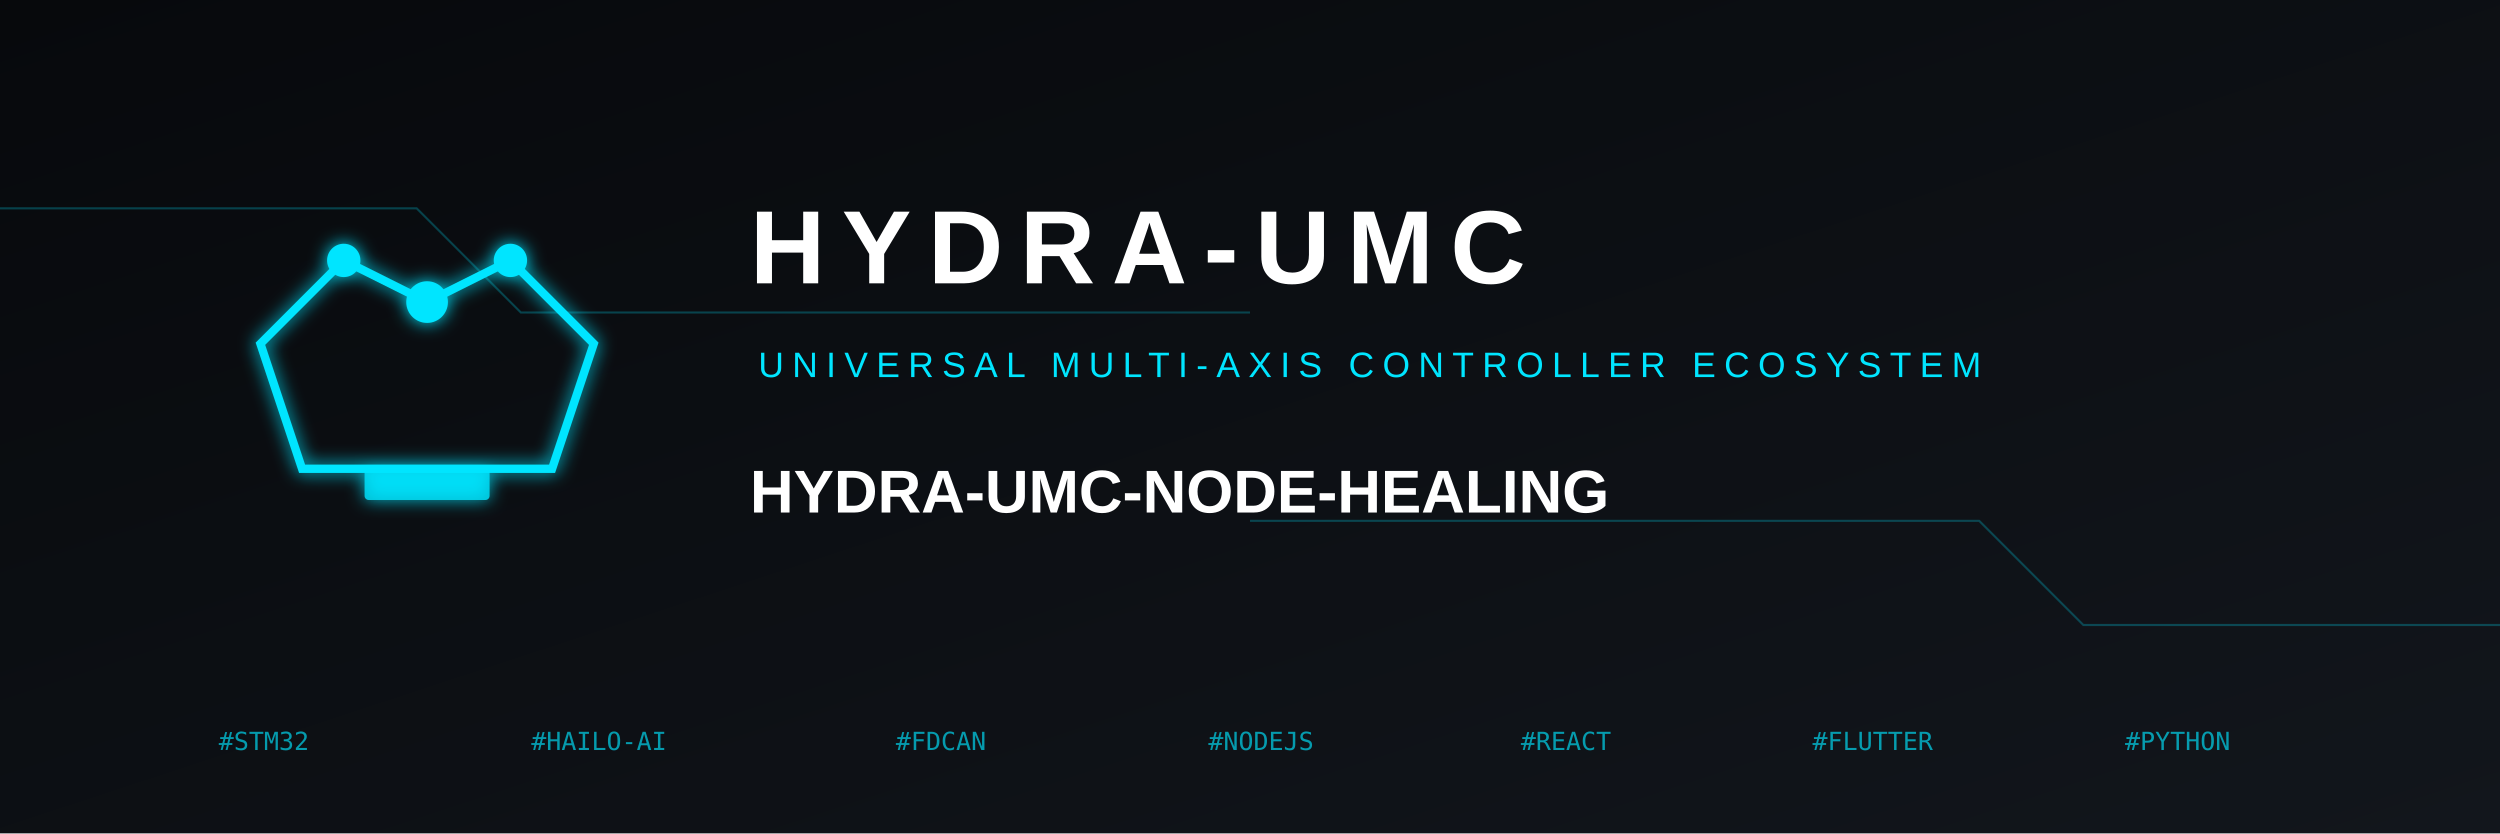
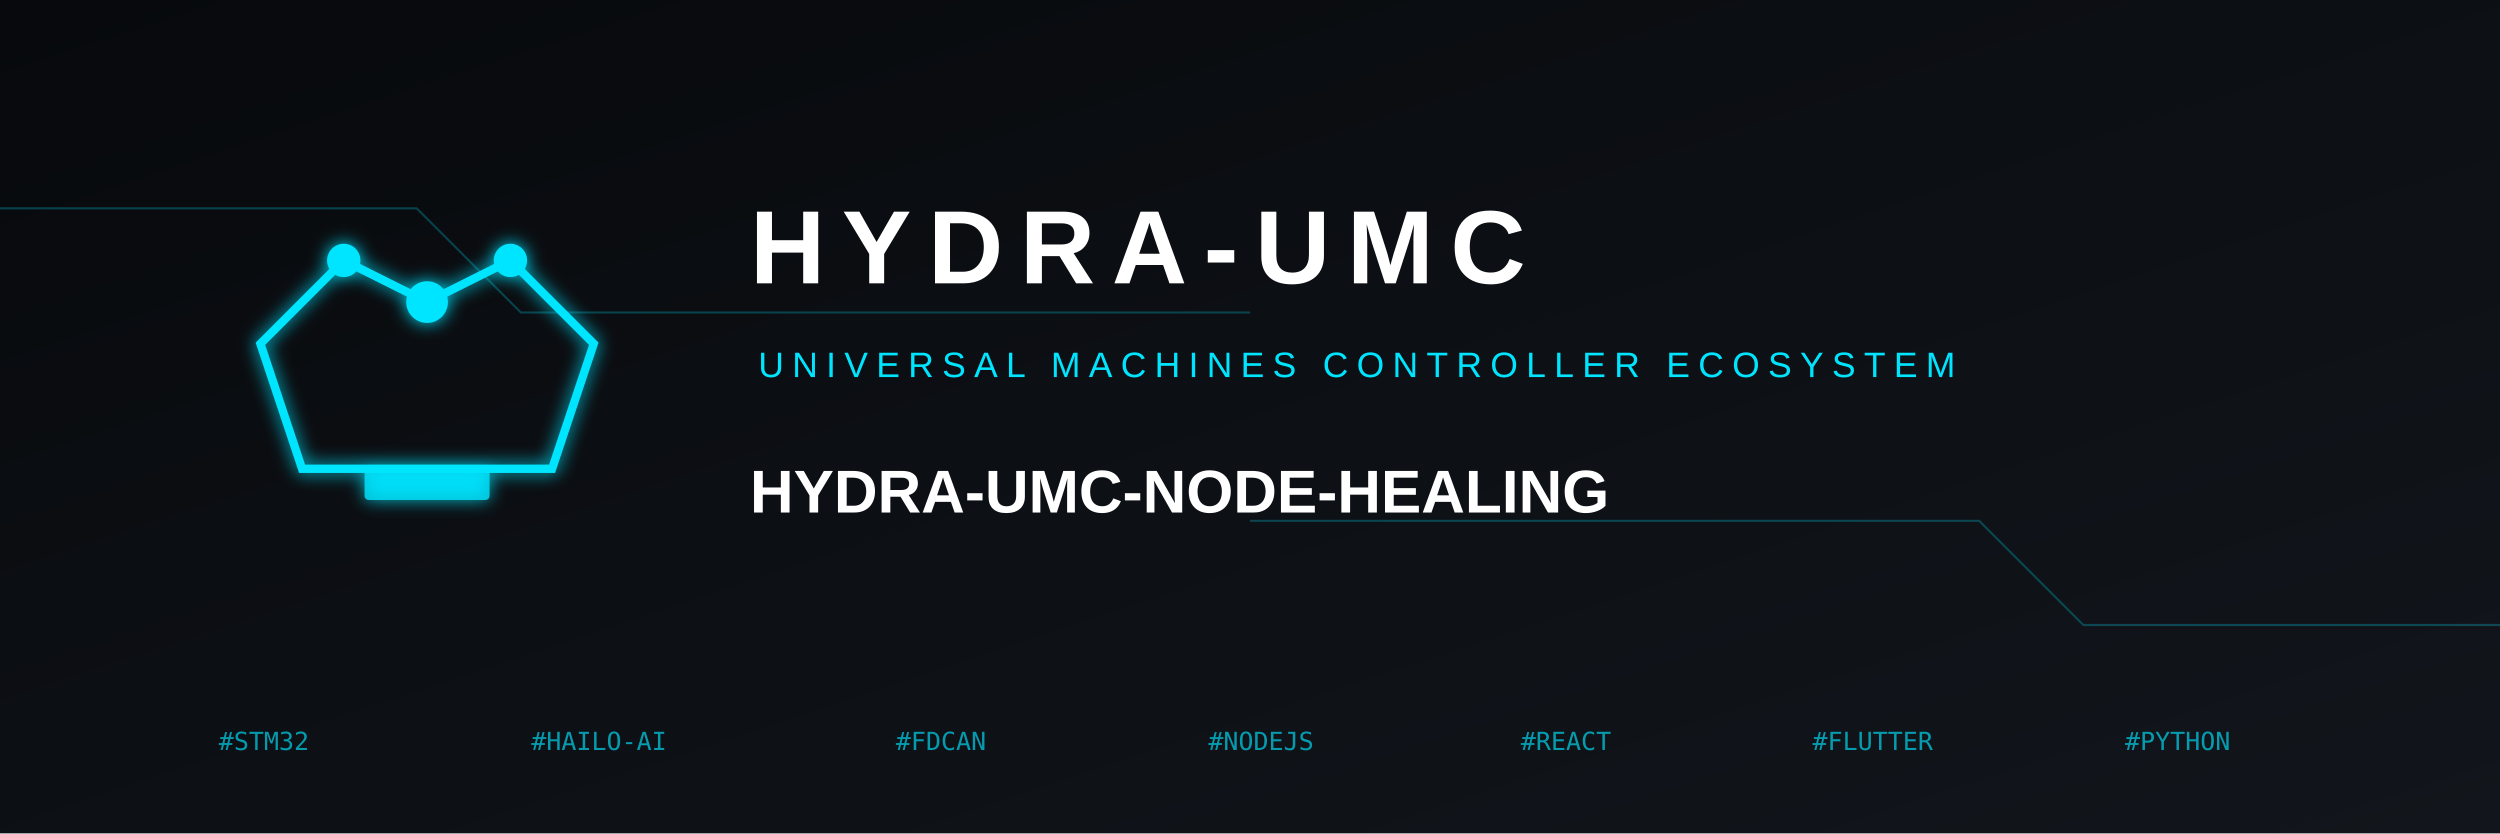
<svg xmlns="http://www.w3.org/2000/svg" viewBox="0 0 1200 400" role="img" aria-labelledby="title desc">
  <defs>
    <linearGradient id="bg" x1="0%" y1="0%" x2="100%" y2="100%">
      <stop stop-color="#07090C" />
      <stop offset="1" stop-color="#12161C" />
    </linearGradient>
    <filter id="g">
      <feGaussianBlur stdDeviation="4" result="b" />
      <feMerge>
        <feMergeNode in="b" />
        <feMergeNode in="SourceGraphic" />
      </feMerge>
    </filter>
  </defs>
  <rect width="1200" height="400" fill="url(#bg)" />
  <g fill="none" stroke="#00E5FF" stroke-width="1" opacity=".25">
    <path d="M0 100H200L250 150H600" />
    <path d="M1200 300H1000L950 250H600" />
  </g>
  <g transform="translate(205 185)" filter="url(#g)">
    <path d="M-60,40 -80,-20 -40,-60 0,-40 40,-60 80,-20 60,40Z" fill="none" stroke="#00E5FF" stroke-width="4" />
    <circle cy="-40" r="10" fill="#00E5FF" />
    <circle cx="-40" cy="-60" r="8" fill="#00E5FF" />
    <circle cx="40" cy="-60" r="8" fill="#00E5FF" />
    <rect x="-30" y="40" width="60" height="15" rx="2" fill="#00E5FF" opacity=".8" />
  </g>
  <text x="360" y="136" font-family="Arial,sans-serif" font-size="50" font-weight="bold" fill="#FFF" letter-spacing="8">HYDRA-UMC</text>
-   <text x="364" y="181" font-family="Arial,sans-serif" font-size="17" fill="#00E5FF" letter-spacing="4">UNIVERSAL MULTI-AXIS CONTROLLER ECOSYSTEM</text>
+   <text x="364" y="181" font-family="Arial,sans-serif" font-size="17" fill="#00E5FF" letter-spacing="4">UNIVERSAL MACHINES CONTROLLER ECOSYSTEM</text>
  <text x="360" y="246" font-family="Arial,sans-serif" font-size="29" font-weight="bold" fill="#FFF">HYDRA-UMC-NODE-HEALING</text>
  <g font-family="monospace" font-size="12" fill="#00E5FF" opacity=".65">
    <text x="105" y="360">#STM32</text>
    <text x="255" y="360">#HAILO-AI</text>
    <text x="430" y="360">#FDCAN</text>
    <text x="580" y="360">#NODEJS</text>
    <text x="730" y="360">#REACT</text>
    <text x="870" y="360">#FLUTTER</text>
    <text x="1020" y="360">#PYTHON</text>
  </g>
</svg>
